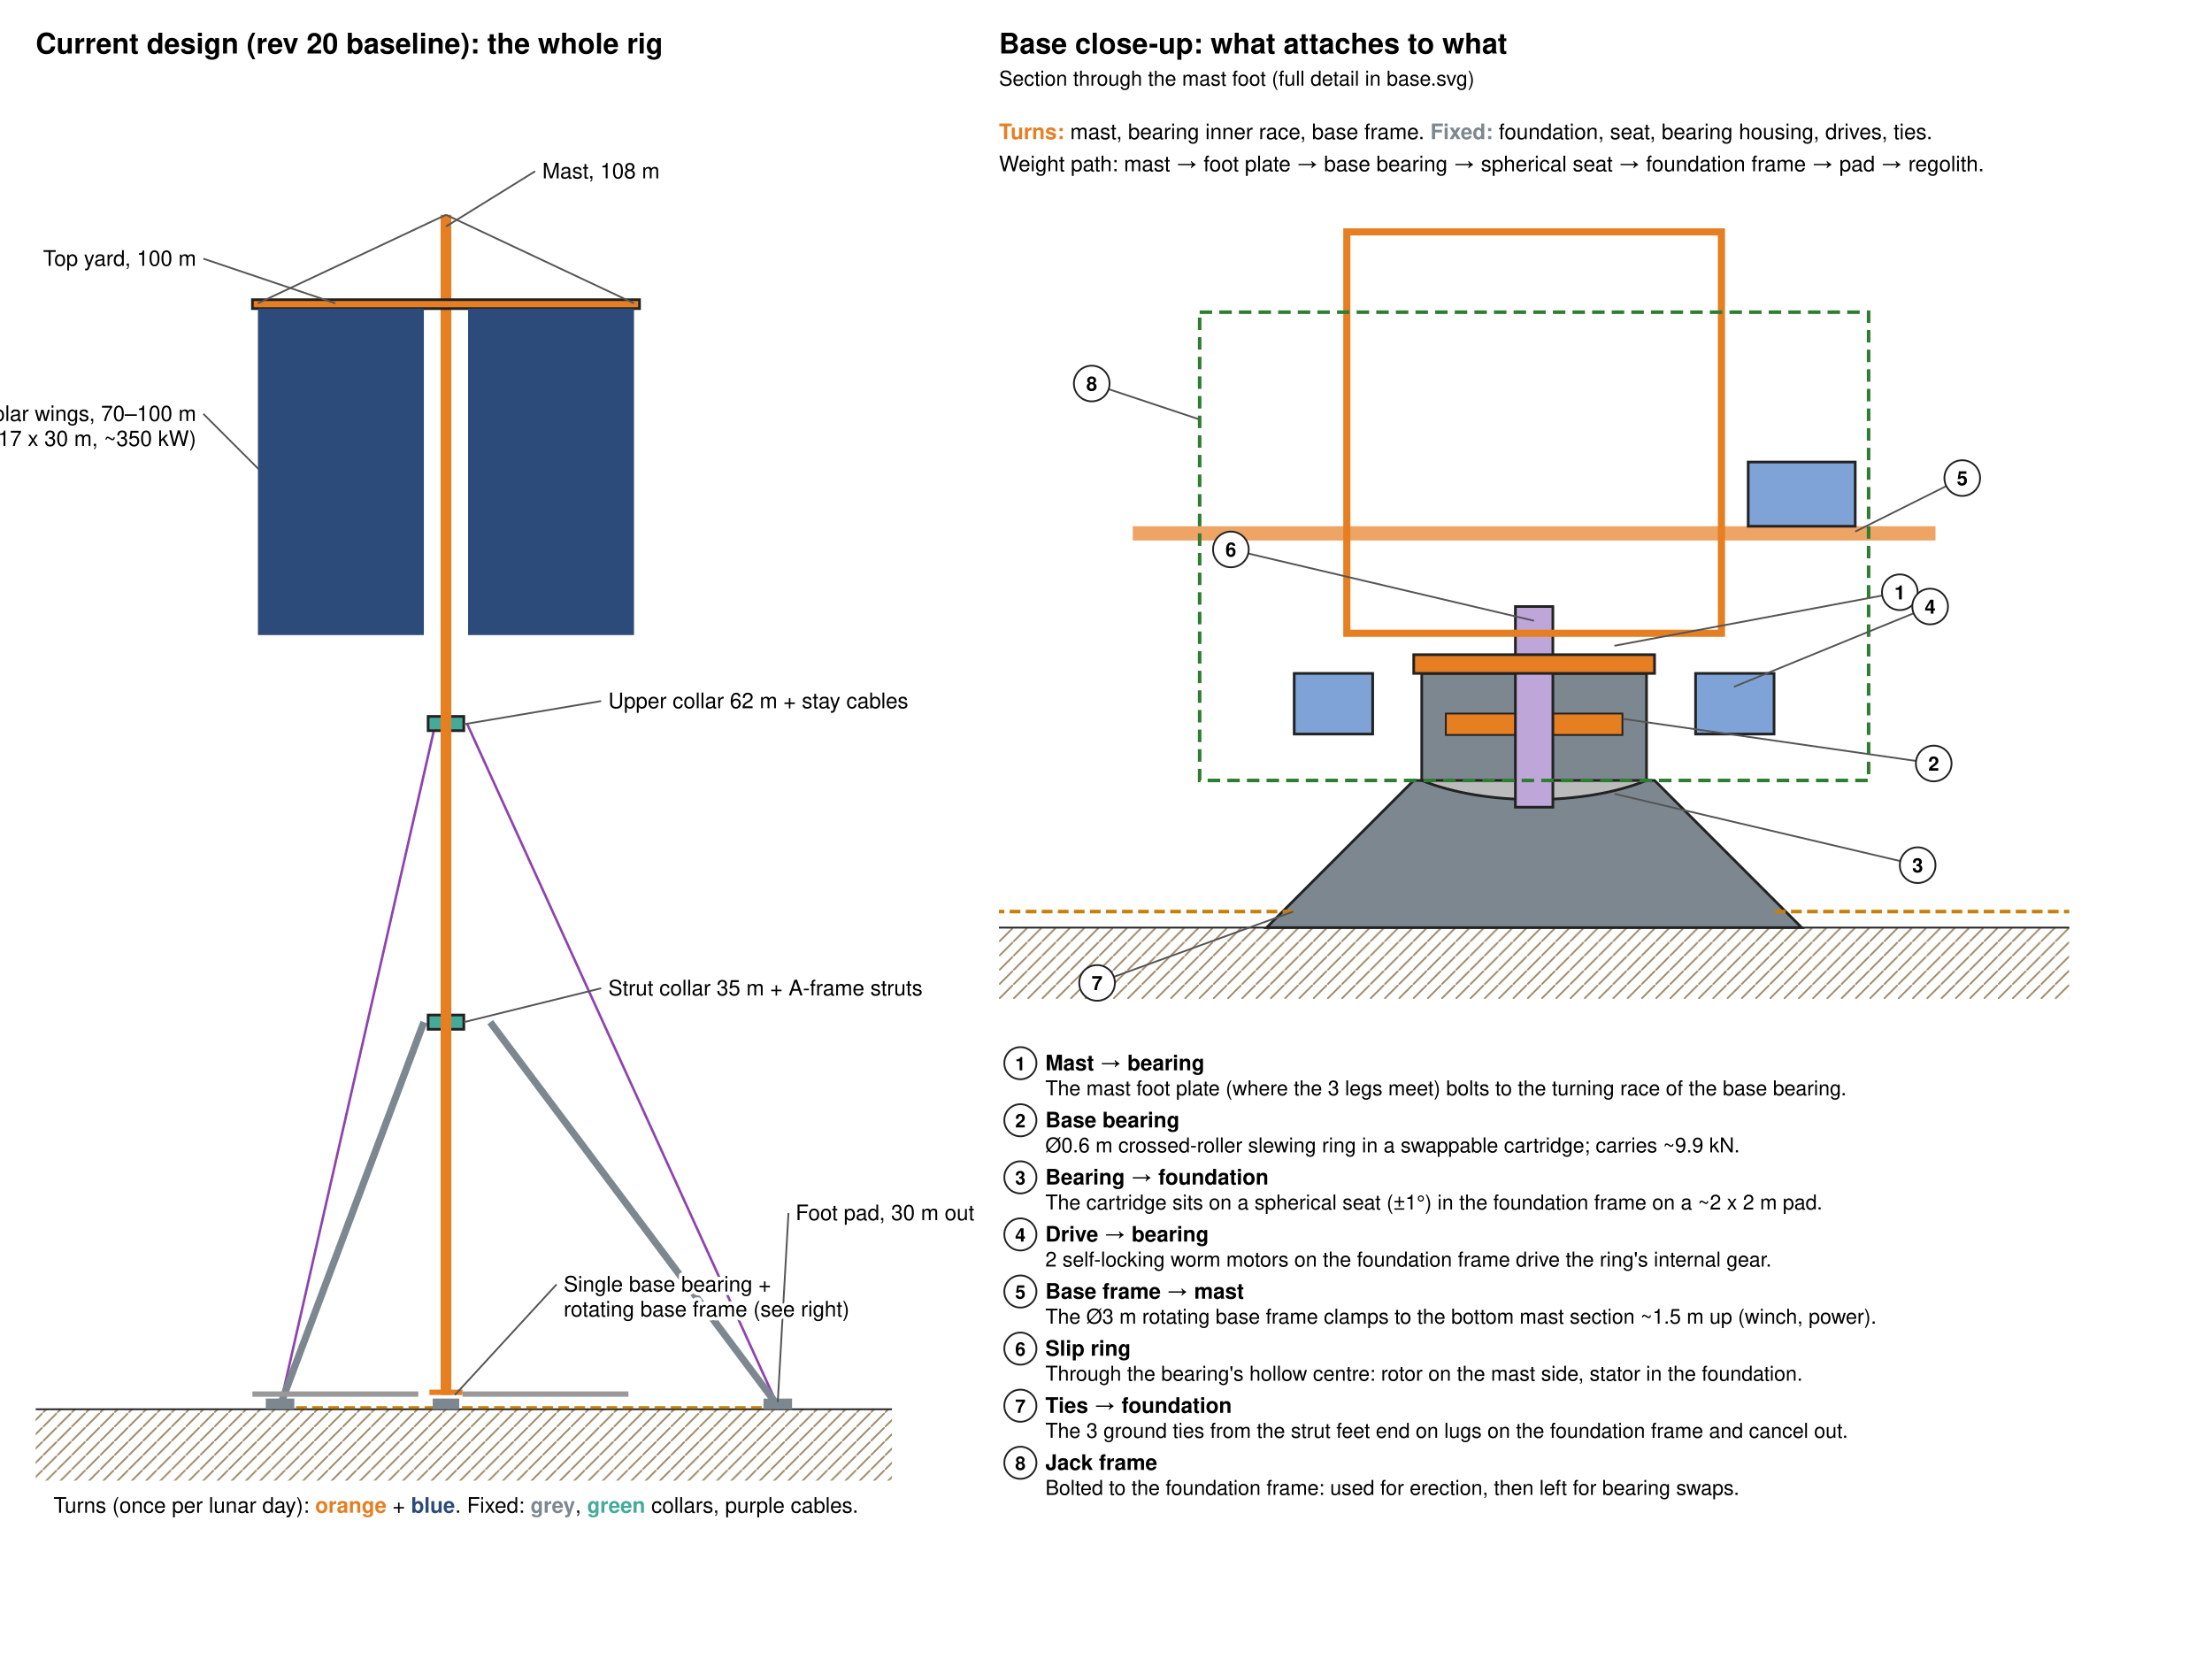
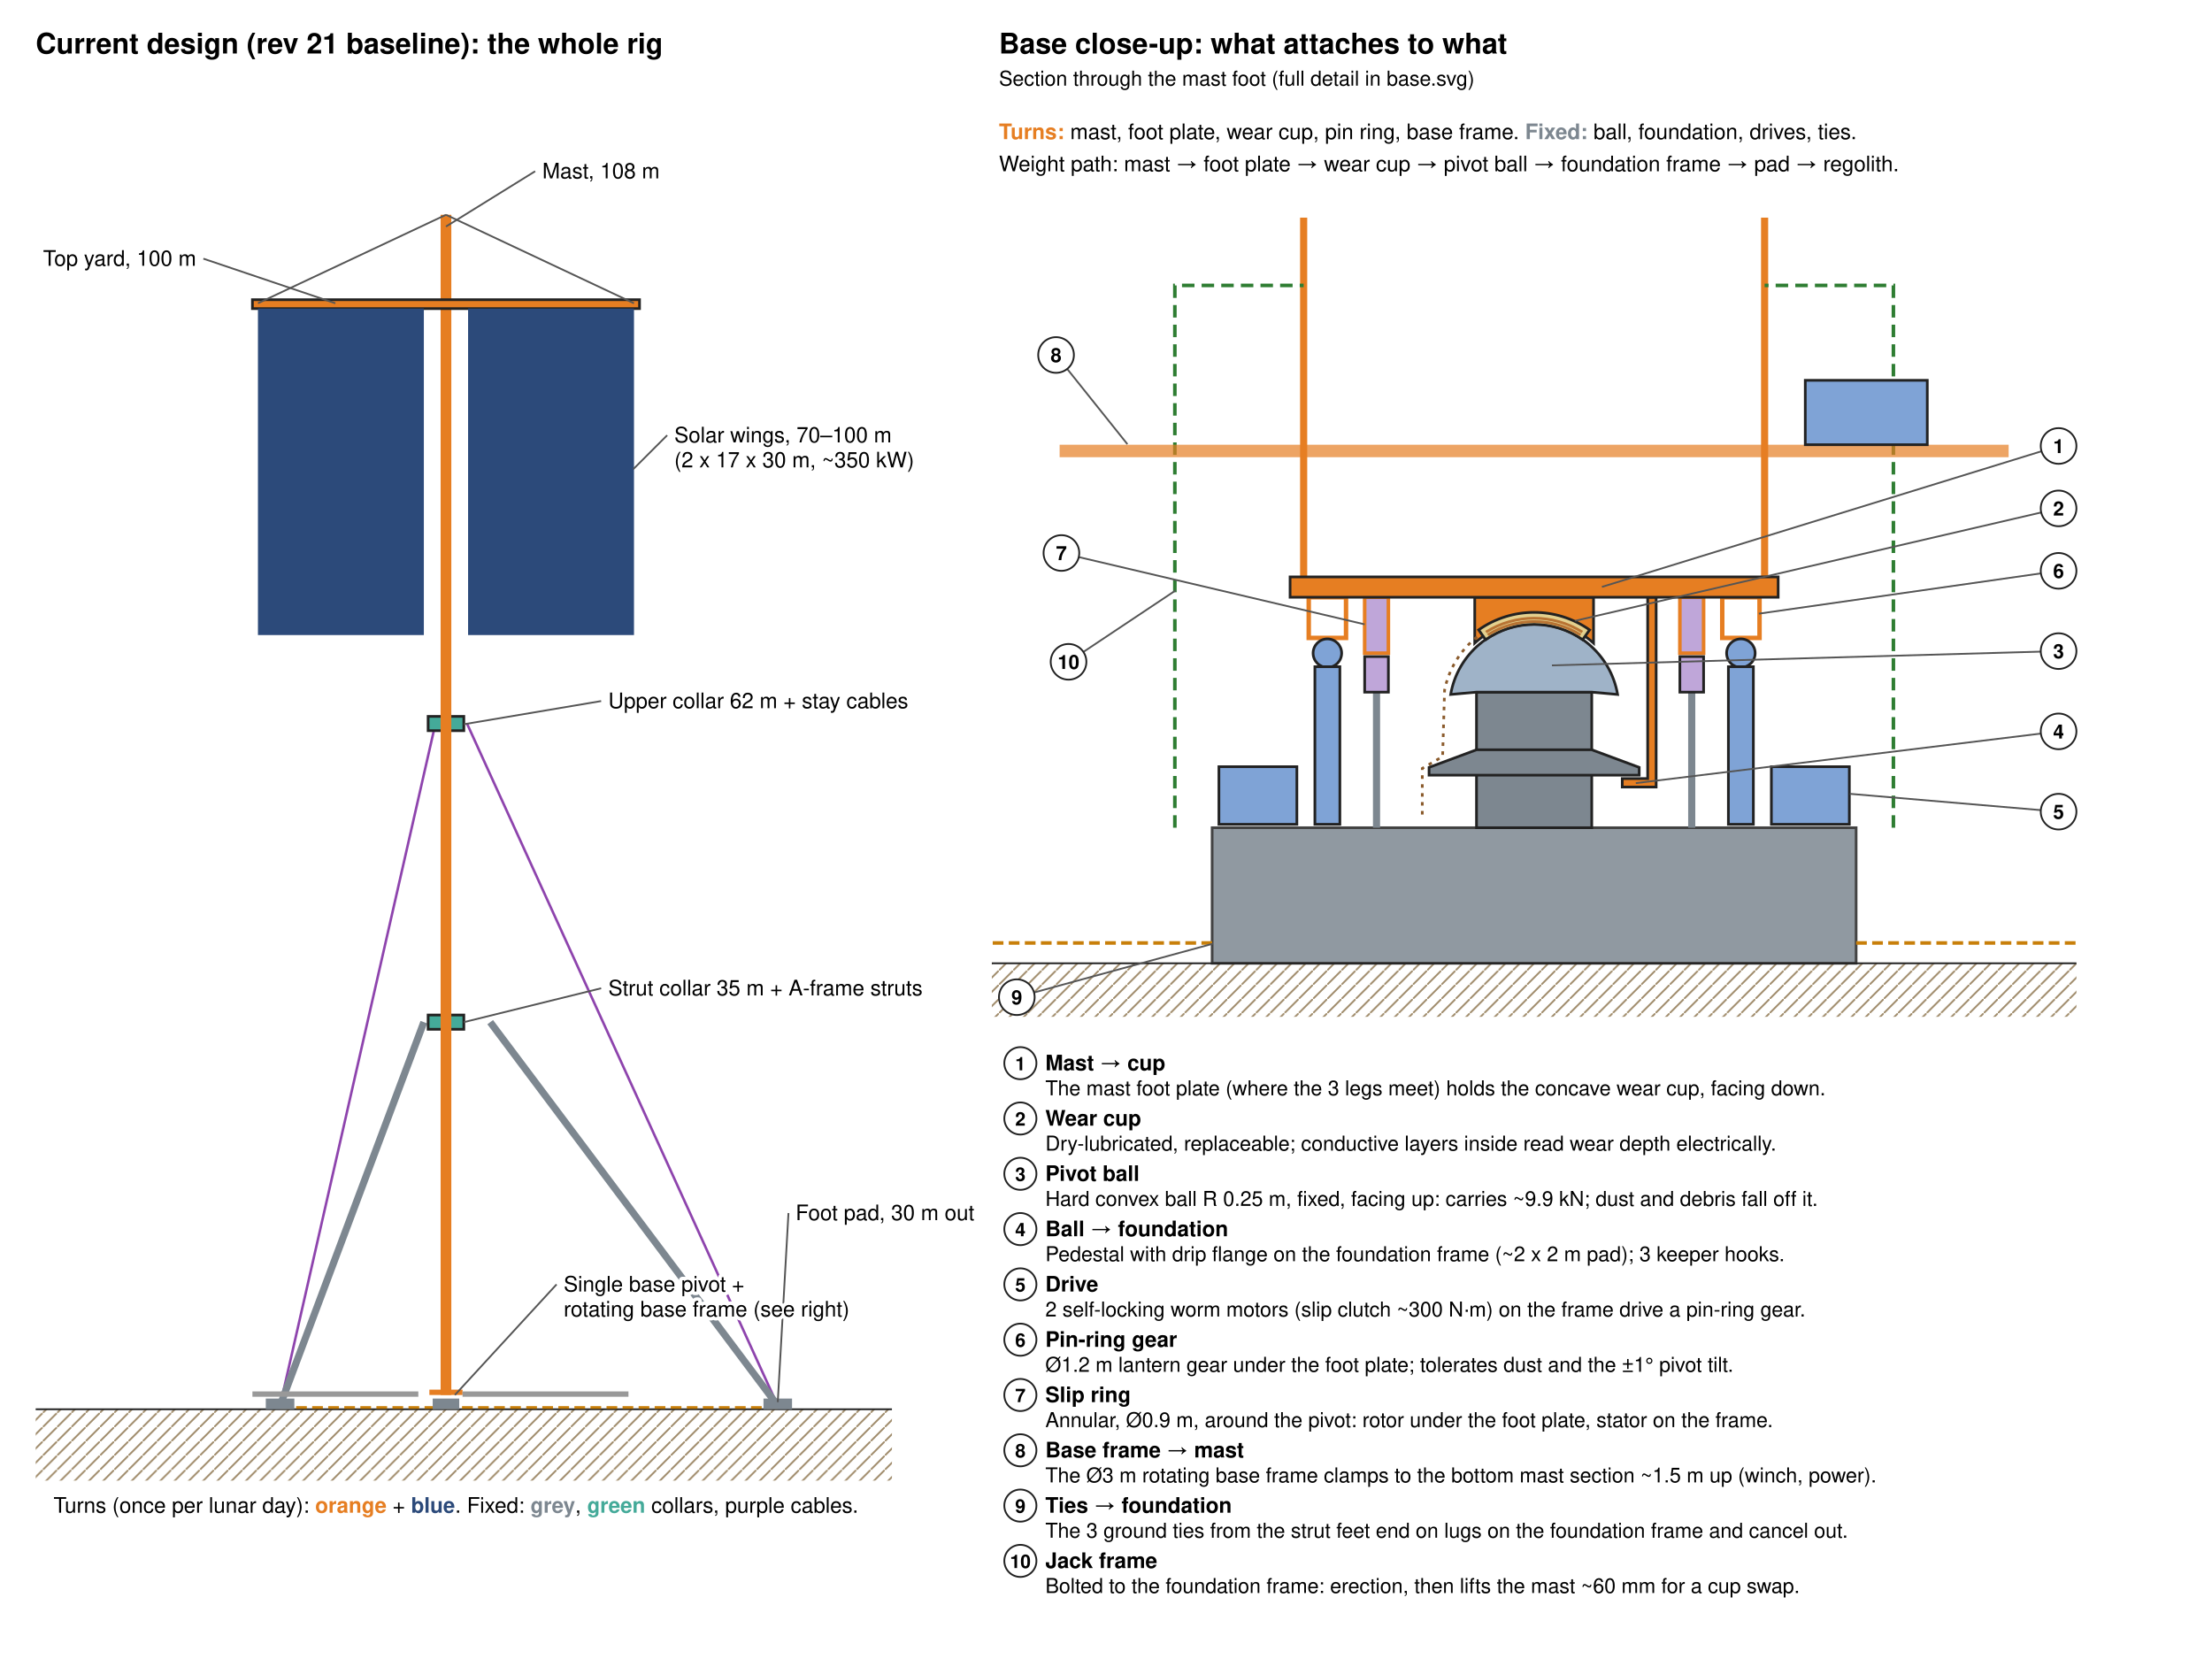
<svg xmlns="http://www.w3.org/2000/svg" viewBox="0 0 1240 930" font-family="Helvetica, Arial, sans-serif" font-size="12">
  <rect width="1240" height="930" fill="#fff" />
  <defs>
    <pattern id="g" width="8" height="8" patternUnits="userSpaceOnUse">
      <path d="M0 8L8 0" stroke="#a08c6c" />
    </pattern>
    <marker id="ar" viewBox="0 0 10 10" refX="9" refY="5" markerWidth="6" markerHeight="6" orient="auto-start-reverse">
      <path d="M0 0L10 5L0 10z" fill="#222" />
    </marker>
  </defs>
  <style>.s{stroke:#222;stroke-width:1.5}.l{stroke:#555;stroke-width:1;fill:none}text{paint-order:stroke;stroke:#fff;stroke-width:4px;stroke-linejoin:round}.t{font-size:16px;font-weight:bold}</style>
-   <text x="20" y="30" class="t">Current design (rev 20 baseline): the whole rig</text>
+   <text x="20" y="30" class="t">Current design (rev 21 baseline): the whole rig</text>
  <rect x="20" y="790" width="480" height="40" fill="url(#g)" />
  <line x1="20" y1="790" x2="500" y2="790" stroke="#222" />
  <line x1="436.0" y1="788" x2="261.78" y2="405.6" stroke="#8e44ad" stroke-width="1.4" />
  <line x1="436.0" y1="788" x2="274.8" y2="573.0" stroke="#7d8790" stroke-width="4" />
  <line x1="436.0" y1="789" x2="250.0" y2="789" stroke="#c87f0a" stroke-width="1.5" stroke-dasharray="6 3" />
  <rect x="428.0" y="784" width="16" height="6" fill="#7d8790" />
  <line x1="157.0" y1="788" x2="244.11" y2="405.6" stroke="#8e44ad" stroke-width="1.4" />
  <line x1="157.0" y1="788" x2="237.6" y2="573.0" stroke="#7d8790" stroke-width="4" />
  <line x1="157.0" y1="789" x2="250.0" y2="789" stroke="#c87f0a" stroke-width="1.5" stroke-dasharray="6 3" />
  <rect x="149.0" y="784" width="16" height="6" fill="#7d8790" />
  <rect x="240.0" y="569.0" width="20" height="8" fill="#4a9" class="s" />
  <rect x="240.0" y="401.6" width="20" height="8" fill="#4a9" class="s" />
  <rect x="247.0" y="120.4" width="6" height="661.6" fill="#e67e22" />
  <rect x="141.5" y="168.0" width="217.0" height="5" fill="#e67e22" class="s" />
  <line x1="250.0" y1="120.4" x2="144.6" y2="170.0" stroke="#555" />
  <rect x="144.6" y="173.0" width="93.0" height="183.0" fill="#2c4a7a" />
  <line x1="250.0" y1="120.4" x2="355.4" y2="170.0" stroke="#555" />
  <rect x="262.4" y="173.0" width="93.0" height="183.0" fill="#2c4a7a" />
  <rect x="240.7" y="779" width="18.6" height="3" fill="#e67e22" />
  <rect x="242.56" y="784" width="14.88" height="6" fill="#7d8790" />
  <rect x="141.5" y="780" width="93.0" height="3" fill="#999" />
  <rect x="259.3" y="780" width="93.0" height="3" fill="#999" />
-   <path d="M145 263L114 232" class="l" />
-   <text x="110" y="236" text-anchor="end">Solar wings, 70–100 m</text>
-   <text x="110" y="250" text-anchor="end">(2 x 17 x 30 m, ~350 kW)</text>
+   <path d="M355 263L374 244" class="l" />
+   <text x="378" y="248" text-anchor="start">Solar wings, 70–100 m</text>
+   <text x="378" y="262" text-anchor="start">(2 x 17 x 30 m, ~350 kW)</text>
  <path d="M188 170L114 145" class="l" />
  <text x="110" y="149" text-anchor="end">Top yard, 100 m</text>
  <path d="M250 127L300 96" class="l" />
  <text x="304" y="100" text-anchor="start">Mast, 108 m</text>
  <path d="M260 406L337 393" class="l" />
  <text x="341" y="397" text-anchor="start">Upper collar 62 m + stay cables</text>
  <path d="M260 573L337 554" class="l" />
  <text x="341" y="558" text-anchor="start">Strut collar 35 m + A-frame struts</text>
  <path d="M436 786L442 680" class="l" />
  <text x="446" y="684" text-anchor="start">Foot pad, 30 m out</text>
  <path d="M255 782L312 720" class="l" />
-   <text x="316" y="724" text-anchor="start">Single base bearing +</text>
+   <text x="316" y="724" text-anchor="start">Single base pivot +</text>
  <text x="316" y="738" text-anchor="start">rotating base frame (see right)</text>
  <text x="30" y="848" font-size="12">Turns (once per lunar day): <tspan fill="#e67e22" font-weight="bold">orange</tspan> + <tspan fill="#2c4a7a" font-weight="bold">blue</tspan>.  Fixed: <tspan fill="#7d8790" font-weight="bold">grey</tspan>, <tspan fill="#4a9" font-weight="bold">green</tspan> collars, purple cables.</text>
  <text x="560" y="30" class="t">Base close-up: what attaches to what</text>
  <text x="560" y="48" font-size="11.5">Section through the mast foot (full detail in base.svg)</text>
-   <rect x="560" y="520" width="600" height="40" fill="url(#g)" />
-   <line x1="560" y1="520" x2="1160" y2="520" stroke="#222" />
-   <path d="M710 520 L792.5 437.5 H927.5 L1010 520 Z" fill="#7d8790" class="s" />
-   <path d="M797.0 437.5 A90.0 37.5 0 0 0 923.0 437.5" fill="#bbb" class="s" />
-   <rect x="797.0" y="377.5" width="126.0" height="60.0" fill="#7d8790" class="s" />
-   <rect x="810.5" y="400.0" width="99.0" height="12.0" fill="#e67e22" stroke="#222" />
-   <rect x="849.5" y="340.0" width="21" height="112.5" fill="#bfa6d9" class="s" />
-   <rect x="725.5" y="377.5" width="44" height="34" fill="#7fa3d6" class="s" />
-   <line x1="725.0" y1="511.0" x2="560" y2="511.0" stroke="#c87f0a" stroke-width="2" stroke-dasharray="6 3" />
-   <rect x="950.5" y="377.5" width="44" height="34" fill="#7fa3d6" class="s" />
-   <line x1="995.0" y1="511.0" x2="1160" y2="511.0" stroke="#c87f0a" stroke-width="2" stroke-dasharray="6 3" />
-   <rect x="792.5" y="367.0" width="135.0" height="10.5" fill="#e67e22" class="s" />
-   <rect x="755.0" y="130.0" width="210.0" height="225.0" fill="none" stroke="#e67e22" stroke-width="4" />
-   <rect x="635.0" y="295.0" width="450" height="8" fill="#e67e22" opacity="0.7" />
-   <rect x="980.0" y="259.0" width="60" height="36" fill="#7fa3d6" class="s" />
-   <rect x="672.5" y="175.0" width="375.0" height="262.5" fill="none" stroke="#2e7d32" stroke-width="2" stroke-dasharray="7 4" />
-   <path d="M905 362L1065 332" class="l" />
-   <circle cx="1065" cy="332" r="10" fill="#fff" stroke="#222" />
-   <text x="1065" y="336" text-anchor="middle" font-size="11" font-weight="bold" style="stroke:none">1</text>
-   <path d="M910 403L1084 428" class="l" />
-   <circle cx="1084" cy="428" r="10" fill="#fff" stroke="#222" />
-   <text x="1084" y="432" text-anchor="middle" font-size="11" font-weight="bold" style="stroke:none">2</text>
-   <path d="M905 445L1075 485" class="l" />
-   <circle cx="1075" cy="485" r="10" fill="#fff" stroke="#222" />
-   <text x="1075" y="489" text-anchor="middle" font-size="11" font-weight="bold" style="stroke:none">3</text>
-   <path d="M972 385L1082 340" class="l" />
-   <circle cx="1082" cy="340" r="10" fill="#fff" stroke="#222" />
-   <text x="1082" y="344" text-anchor="middle" font-size="11" font-weight="bold" style="stroke:none">4</text>
-   <path d="M1040 298L1100 268" class="l" />
-   <circle cx="1100" cy="268" r="10" fill="#fff" stroke="#222" />
-   <text x="1100" y="272" text-anchor="middle" font-size="11" font-weight="bold" style="stroke:none">5</text>
-   <path d="M860 348L690 308" class="l" />
-   <circle cx="690" cy="308" r="10" fill="#fff" stroke="#222" />
-   <text x="690" y="312" text-anchor="middle" font-size="11" font-weight="bold" style="stroke:none">6</text>
-   <path d="M725 511L615 551" class="l" />
-   <circle cx="615" cy="551" r="10" fill="#fff" stroke="#222" />
-   <text x="615" y="555" text-anchor="middle" font-size="11" font-weight="bold" style="stroke:none">7</text>
-   <path d="M672 235L612 215" class="l" />
-   <circle cx="612" cy="215" r="10" fill="#fff" stroke="#222" />
-   <text x="612" y="219" text-anchor="middle" font-size="11" font-weight="bold" style="stroke:none">8</text>
+   <rect x="556.0" y="540" width="608.0" height="30" fill="url(#g)" />
+   <line x1="556.0" y1="540" x2="1164.0" y2="540" stroke="#222" />
+   <rect x="679.5" y="464.0" width="361.0" height="76.0" fill="#7d8790" opacity="0.85" class="s" />
+   <rect x="827.7" y="388.0" width="64.6" height="76.0" fill="#7d8790" class="s" />
+   <path d="M827.7 420.3 L801.1 430.18 V434.55 H918.9 V430.18 L892.3 420.3 Z" fill="#7d8790" class="s" />
+   <path d="M813.2 389.3 A47.5 47.5 0 0 1 906.8 389.3 L892.3 388.0 H827.7 Z" fill="#9fb3c8" class="s" />
+   <path d="M826.7 360.5 V334.8 H893.3 V360.5 A49.8 49.8 0 0 0 826.7 360.5 Z" fill="#e67e22" class="s" />
+   <path d="M832.8 358.6 A47.5 47.5 0 0 1 887.2 358.6 L891.1 353.1 A54.1 54.1 0 0 0 828.9 353.1 Z" fill="#e3d08e" class="s" />
+   <path d="M834.0 355.9 A49.0 49.0 0 0 1 886.0 355.9" stroke="#b87333" stroke-width="1.5" fill="none" />
+   <path d="M833.0 354.3 A50.9 50.9 0 0 1 887.0 354.3" stroke="#b87333" stroke-width="1.5" fill="none" />
+   <path d="M928.4 334.8 V441.2 H909.4 V436.45 H923.65 V334.8 Z" fill="#e67e22" class="s" />
+   <line x1="771.65" y1="464.0" x2="771.65" y2="388.0" stroke="#7d8790" stroke-width="4" />
+   <rect x="765.0" y="368.05" width="13.3" height="19.95" fill="#bfa6d9" class="s" />
+   <rect x="765.0" y="334.8" width="13.3" height="31.35" fill="#bfa6d9" stroke="#e67e22" stroke-width="2" />
+   <rect x="733.65" y="334.8" width="20.9" height="22.8" fill="none" stroke="#e67e22" stroke-width="2.5" />
+   <circle cx="744.1" cy="366.15" r="8" fill="#7fa3d6" class="s" />
+   <rect x="737.1" y="373.75" width="14" height="88.35" fill="#7fa3d6" class="s" />
+   <rect x="683.3" y="429.8" width="43.7" height="32.3" fill="#7fa3d6" class="s" />
+   <line x1="679.5" y1="528.6" x2="556.0" y2="528.6" stroke="#c87f0a" stroke-width="2" stroke-dasharray="6 3" />
+   <line x1="730.8" y1="323.4" x2="730.8" y2="122" stroke="#e67e22" stroke-width="4" />
+   <path d="M658.6 464.0 V160.0 H730.8" fill="none" stroke="#2e7d32" stroke-width="2" stroke-dasharray="7 4" />
+   <line x1="948.35" y1="464.0" x2="948.35" y2="388.0" stroke="#7d8790" stroke-width="4" />
+   <rect x="941.7" y="368.05" width="13.3" height="19.95" fill="#bfa6d9" class="s" />
+   <rect x="941.7" y="334.8" width="13.3" height="31.35" fill="#bfa6d9" stroke="#e67e22" stroke-width="2" />
+   <rect x="965.45" y="334.8" width="20.9" height="22.8" fill="none" stroke="#e67e22" stroke-width="2.5" />
+   <circle cx="975.9" cy="366.15" r="8" fill="#7fa3d6" class="s" />
+   <rect x="968.9" y="373.75" width="14" height="88.35" fill="#7fa3d6" class="s" />
+   <rect x="993.0" y="429.8" width="43.7" height="32.3" fill="#7fa3d6" class="s" />
+   <line x1="1040.5" y1="528.6" x2="1164.0" y2="528.6" stroke="#c87f0a" stroke-width="2" stroke-dasharray="6 3" />
+   <line x1="989.2" y1="323.4" x2="989.2" y2="122" stroke="#e67e22" stroke-width="4" />
+   <path d="M1061.4 464.0 V160.0 H989.2" fill="none" stroke="#2e7d32" stroke-width="2" stroke-dasharray="7 4" />
+   <rect x="723.2" y="323.4" width="273.6" height="11.4" fill="#e67e22" class="s" />
+   <rect x="594.0" y="249.3" width="532.0" height="7" fill="#e67e22" opacity="0.7" />
+   <rect x="1012.0" y="213.2" width="68.4" height="36.1" fill="#7fa3d6" class="s" />
+   <path d="M828 357 A51.3 51.3 0 0 0 809.8 386.8 L808.7 424.1 L797.3 430.75 V458.3" fill="none" stroke="#8a5a2b" stroke-width="1.5" stroke-dasharray="2 3" />
+   <path d="M898 329L1154 250" class="l" />
+   <circle cx="1154" cy="250" r="10" fill="#fff" stroke="#222" />
+   <text x="1154" y="254" text-anchor="middle" font-size="11" font-weight="bold" style="stroke:none">1</text>
+   <path d="M883 348L1154 285" class="l" />
+   <circle cx="1154" cy="285" r="10" fill="#fff" stroke="#222" />
+   <text x="1154" y="289" text-anchor="middle" font-size="11" font-weight="bold" style="stroke:none">2</text>
+   <path d="M986 344L1154 320" class="l" />
+   <circle cx="1154" cy="320" r="10" fill="#fff" stroke="#222" />
+   <text x="1154" y="324" text-anchor="middle" font-size="11" font-weight="bold" style="stroke:none">6</text>
+   <path d="M870 373L1154 365" class="l" />
+   <circle cx="1154" cy="365" r="10" fill="#fff" stroke="#222" />
+   <text x="1154" y="369" text-anchor="middle" font-size="11" font-weight="bold" style="stroke:none">3</text>
+   <path d="M917 439L1154 410" class="l" />
+   <circle cx="1154" cy="410" r="10" fill="#fff" stroke="#222" />
+   <text x="1154" y="414" text-anchor="middle" font-size="11" font-weight="bold" style="stroke:none">4</text>
+   <path d="M1037 445L1154 455" class="l" />
+   <circle cx="1154" cy="455" r="10" fill="#fff" stroke="#222" />
+   <text x="1154" y="459" text-anchor="middle" font-size="11" font-weight="bold" style="stroke:none">5</text>
+   <path d="M765 350L595 310" class="l" />
+   <circle cx="595" cy="310" r="10" fill="#fff" stroke="#222" />
+   <text x="595" y="314" text-anchor="middle" font-size="11" font-weight="bold" style="stroke:none">7</text>
+   <path d="M632 249L592 199" class="l" />
+   <circle cx="592" cy="199" r="10" fill="#fff" stroke="#222" />
+   <text x="592" y="203" text-anchor="middle" font-size="11" font-weight="bold" style="stroke:none">8</text>
+   <path d="M680 529L570 559" class="l" />
+   <circle cx="570" cy="559" r="10" fill="#fff" stroke="#222" />
+   <text x="570" y="563" text-anchor="middle" font-size="11" font-weight="bold" style="stroke:none">9</text>
+   <path d="M659 331L599 371" class="l" />
+   <circle cx="599" cy="371" r="10" fill="#fff" stroke="#222" />
+   <text x="599" y="375" text-anchor="middle" font-size="11" font-weight="bold" style="stroke:none">10</text>
  <circle cx="572" cy="596" r="9" fill="#fff" stroke="#222" />
  <text x="572" y="600" text-anchor="middle" font-size="10.5" font-weight="bold" style="stroke:none">1</text>
-   <text x="586" y="600" font-weight="bold">Mast → bearing</text>
-   <text x="586" y="614" font-size="11.5">The mast foot plate (where the 3 legs meet) bolts to the turning race of the base bearing.</text>
-   <circle cx="572" cy="628" r="9" fill="#fff" stroke="#222" />
-   <text x="572" y="632" text-anchor="middle" font-size="10.5" font-weight="bold" style="stroke:none">2</text>
-   <text x="586" y="632" font-weight="bold">Base bearing</text>
-   <text x="586" y="646" font-size="11.5">Ø0.6 m crossed-roller slewing ring in a swappable cartridge; carries ~9.9 kN.</text>
-   <circle cx="572" cy="660" r="9" fill="#fff" stroke="#222" />
-   <text x="572" y="664" text-anchor="middle" font-size="10.5" font-weight="bold" style="stroke:none">3</text>
-   <text x="586" y="664" font-weight="bold">Bearing → foundation</text>
-   <text x="586" y="678" font-size="11.5">The cartridge sits on a spherical seat (±1°) in the foundation frame on a ~2 x 2 m pad.</text>
-   <circle cx="572" cy="692" r="9" fill="#fff" stroke="#222" />
-   <text x="572" y="696" text-anchor="middle" font-size="10.5" font-weight="bold" style="stroke:none">4</text>
-   <text x="586" y="696" font-weight="bold">Drive → bearing</text>
-   <text x="586" y="710" font-size="11.5">2 self-locking worm motors on the foundation frame drive the ring's internal gear.</text>
-   <circle cx="572" cy="724" r="9" fill="#fff" stroke="#222" />
-   <text x="572" y="728" text-anchor="middle" font-size="10.5" font-weight="bold" style="stroke:none">5</text>
-   <text x="586" y="728" font-weight="bold">Base frame → mast</text>
-   <text x="586" y="742" font-size="11.5">The Ø3 m rotating base frame clamps to the bottom mast section ~1.5 m up (winch, power).</text>
-   <circle cx="572" cy="756" r="9" fill="#fff" stroke="#222" />
-   <text x="572" y="760" text-anchor="middle" font-size="10.5" font-weight="bold" style="stroke:none">6</text>
-   <text x="586" y="760" font-weight="bold">Slip ring</text>
-   <text x="586" y="774" font-size="11.5">Through the bearing's hollow centre: rotor on the mast side, stator in the foundation.</text>
-   <circle cx="572" cy="788" r="9" fill="#fff" stroke="#222" />
-   <text x="572" y="792" text-anchor="middle" font-size="10.5" font-weight="bold" style="stroke:none">7</text>
-   <text x="586" y="792" font-weight="bold">Ties → foundation</text>
-   <text x="586" y="806" font-size="11.5">The 3 ground ties from the strut feet end on lugs on the foundation frame and cancel out.</text>
-   <circle cx="572" cy="820" r="9" fill="#fff" stroke="#222" />
-   <text x="572" y="824" text-anchor="middle" font-size="10.5" font-weight="bold" style="stroke:none">8</text>
-   <text x="586" y="824" font-weight="bold">Jack frame</text>
-   <text x="586" y="838" font-size="11.5">Bolted to the foundation frame: used for erection, then left for bearing swaps.</text>
+   <text x="586" y="600" font-weight="bold">Mast → cup</text>
+   <text x="586" y="614" font-size="11.5">The mast foot plate (where the 3 legs meet) holds the concave wear cup, facing down.</text>
+   <circle cx="572" cy="627" r="9" fill="#fff" stroke="#222" />
+   <text x="572" y="631" text-anchor="middle" font-size="10.5" font-weight="bold" style="stroke:none">2</text>
+   <text x="586" y="631" font-weight="bold">Wear cup</text>
+   <text x="586" y="645" font-size="11.5">Dry-lubricated, replaceable; conductive layers inside read wear depth electrically.</text>
+   <circle cx="572" cy="658" r="9" fill="#fff" stroke="#222" />
+   <text x="572" y="662" text-anchor="middle" font-size="10.5" font-weight="bold" style="stroke:none">3</text>
+   <text x="586" y="662" font-weight="bold">Pivot ball</text>
+   <text x="586" y="676" font-size="11.5">Hard convex ball R 0.25 m, fixed, facing up: carries ~9.9 kN; dust and debris fall off it.</text>
+   <circle cx="572" cy="689" r="9" fill="#fff" stroke="#222" />
+   <text x="572" y="693" text-anchor="middle" font-size="10.5" font-weight="bold" style="stroke:none">4</text>
+   <text x="586" y="693" font-weight="bold">Ball → foundation</text>
+   <text x="586" y="707" font-size="11.5">Pedestal with drip flange on the foundation frame (~2 x 2 m pad); 3 keeper hooks.</text>
+   <circle cx="572" cy="720" r="9" fill="#fff" stroke="#222" />
+   <text x="572" y="724" text-anchor="middle" font-size="10.5" font-weight="bold" style="stroke:none">5</text>
+   <text x="586" y="724" font-weight="bold">Drive</text>
+   <text x="586" y="738" font-size="11.5">2 self-locking worm motors (slip clutch ~300 N·m) on the frame drive a pin-ring gear.</text>
+   <circle cx="572" cy="751" r="9" fill="#fff" stroke="#222" />
+   <text x="572" y="755" text-anchor="middle" font-size="10.5" font-weight="bold" style="stroke:none">6</text>
+   <text x="586" y="755" font-weight="bold">Pin-ring gear</text>
+   <text x="586" y="769" font-size="11.5">Ø1.2 m lantern gear under the foot plate; tolerates dust and the ±1° pivot tilt.</text>
+   <circle cx="572" cy="782" r="9" fill="#fff" stroke="#222" />
+   <text x="572" y="786" text-anchor="middle" font-size="10.5" font-weight="bold" style="stroke:none">7</text>
+   <text x="586" y="786" font-weight="bold">Slip ring</text>
+   <text x="586" y="800" font-size="11.5">Annular, Ø0.9 m, around the pivot: rotor under the foot plate, stator on the frame.</text>
+   <circle cx="572" cy="813" r="9" fill="#fff" stroke="#222" />
+   <text x="572" y="817" text-anchor="middle" font-size="10.5" font-weight="bold" style="stroke:none">8</text>
+   <text x="586" y="817" font-weight="bold">Base frame → mast</text>
+   <text x="586" y="831" font-size="11.5">The Ø3 m rotating base frame clamps to the bottom mast section ~1.5 m up (winch, power).</text>
+   <circle cx="572" cy="844" r="9" fill="#fff" stroke="#222" />
+   <text x="572" y="848" text-anchor="middle" font-size="10.5" font-weight="bold" style="stroke:none">9</text>
+   <text x="586" y="848" font-weight="bold">Ties → foundation</text>
+   <text x="586" y="862" font-size="11.5">The 3 ground ties from the strut feet end on lugs on the foundation frame and cancel out.</text>
+   <circle cx="572" cy="875" r="9" fill="#fff" stroke="#222" />
+   <text x="572" y="879" text-anchor="middle" font-size="10.5" font-weight="bold" style="stroke:none">10</text>
+   <text x="586" y="879" font-weight="bold">Jack frame</text>
+   <text x="586" y="893" font-size="11.5">Bolted to the foundation frame: erection, then lifts the mast ~60 mm for a cup swap.</text>
  <text x="560" y="78" font-size="12">
-     <tspan fill="#e67e22" font-weight="bold">Turns:</tspan> mast, bearing inner race, base frame.   <tspan fill="#7d8790" font-weight="bold">Fixed:</tspan> foundation, seat, bearing housing, drives, ties.</text>
-   <text x="560" y="96" font-size="12">Weight path: mast → foot plate → base bearing → spherical seat → foundation frame → pad → regolith.</text>
+     <tspan fill="#e67e22" font-weight="bold">Turns:</tspan> mast, foot plate, wear cup, pin ring, base frame.   <tspan fill="#7d8790" font-weight="bold">Fixed:</tspan> ball, foundation, drives, ties.</text>
+   <text x="560" y="96" font-size="12">Weight path: mast → foot plate → wear cup → pivot ball → foundation frame → pad → regolith.</text>
</svg>
